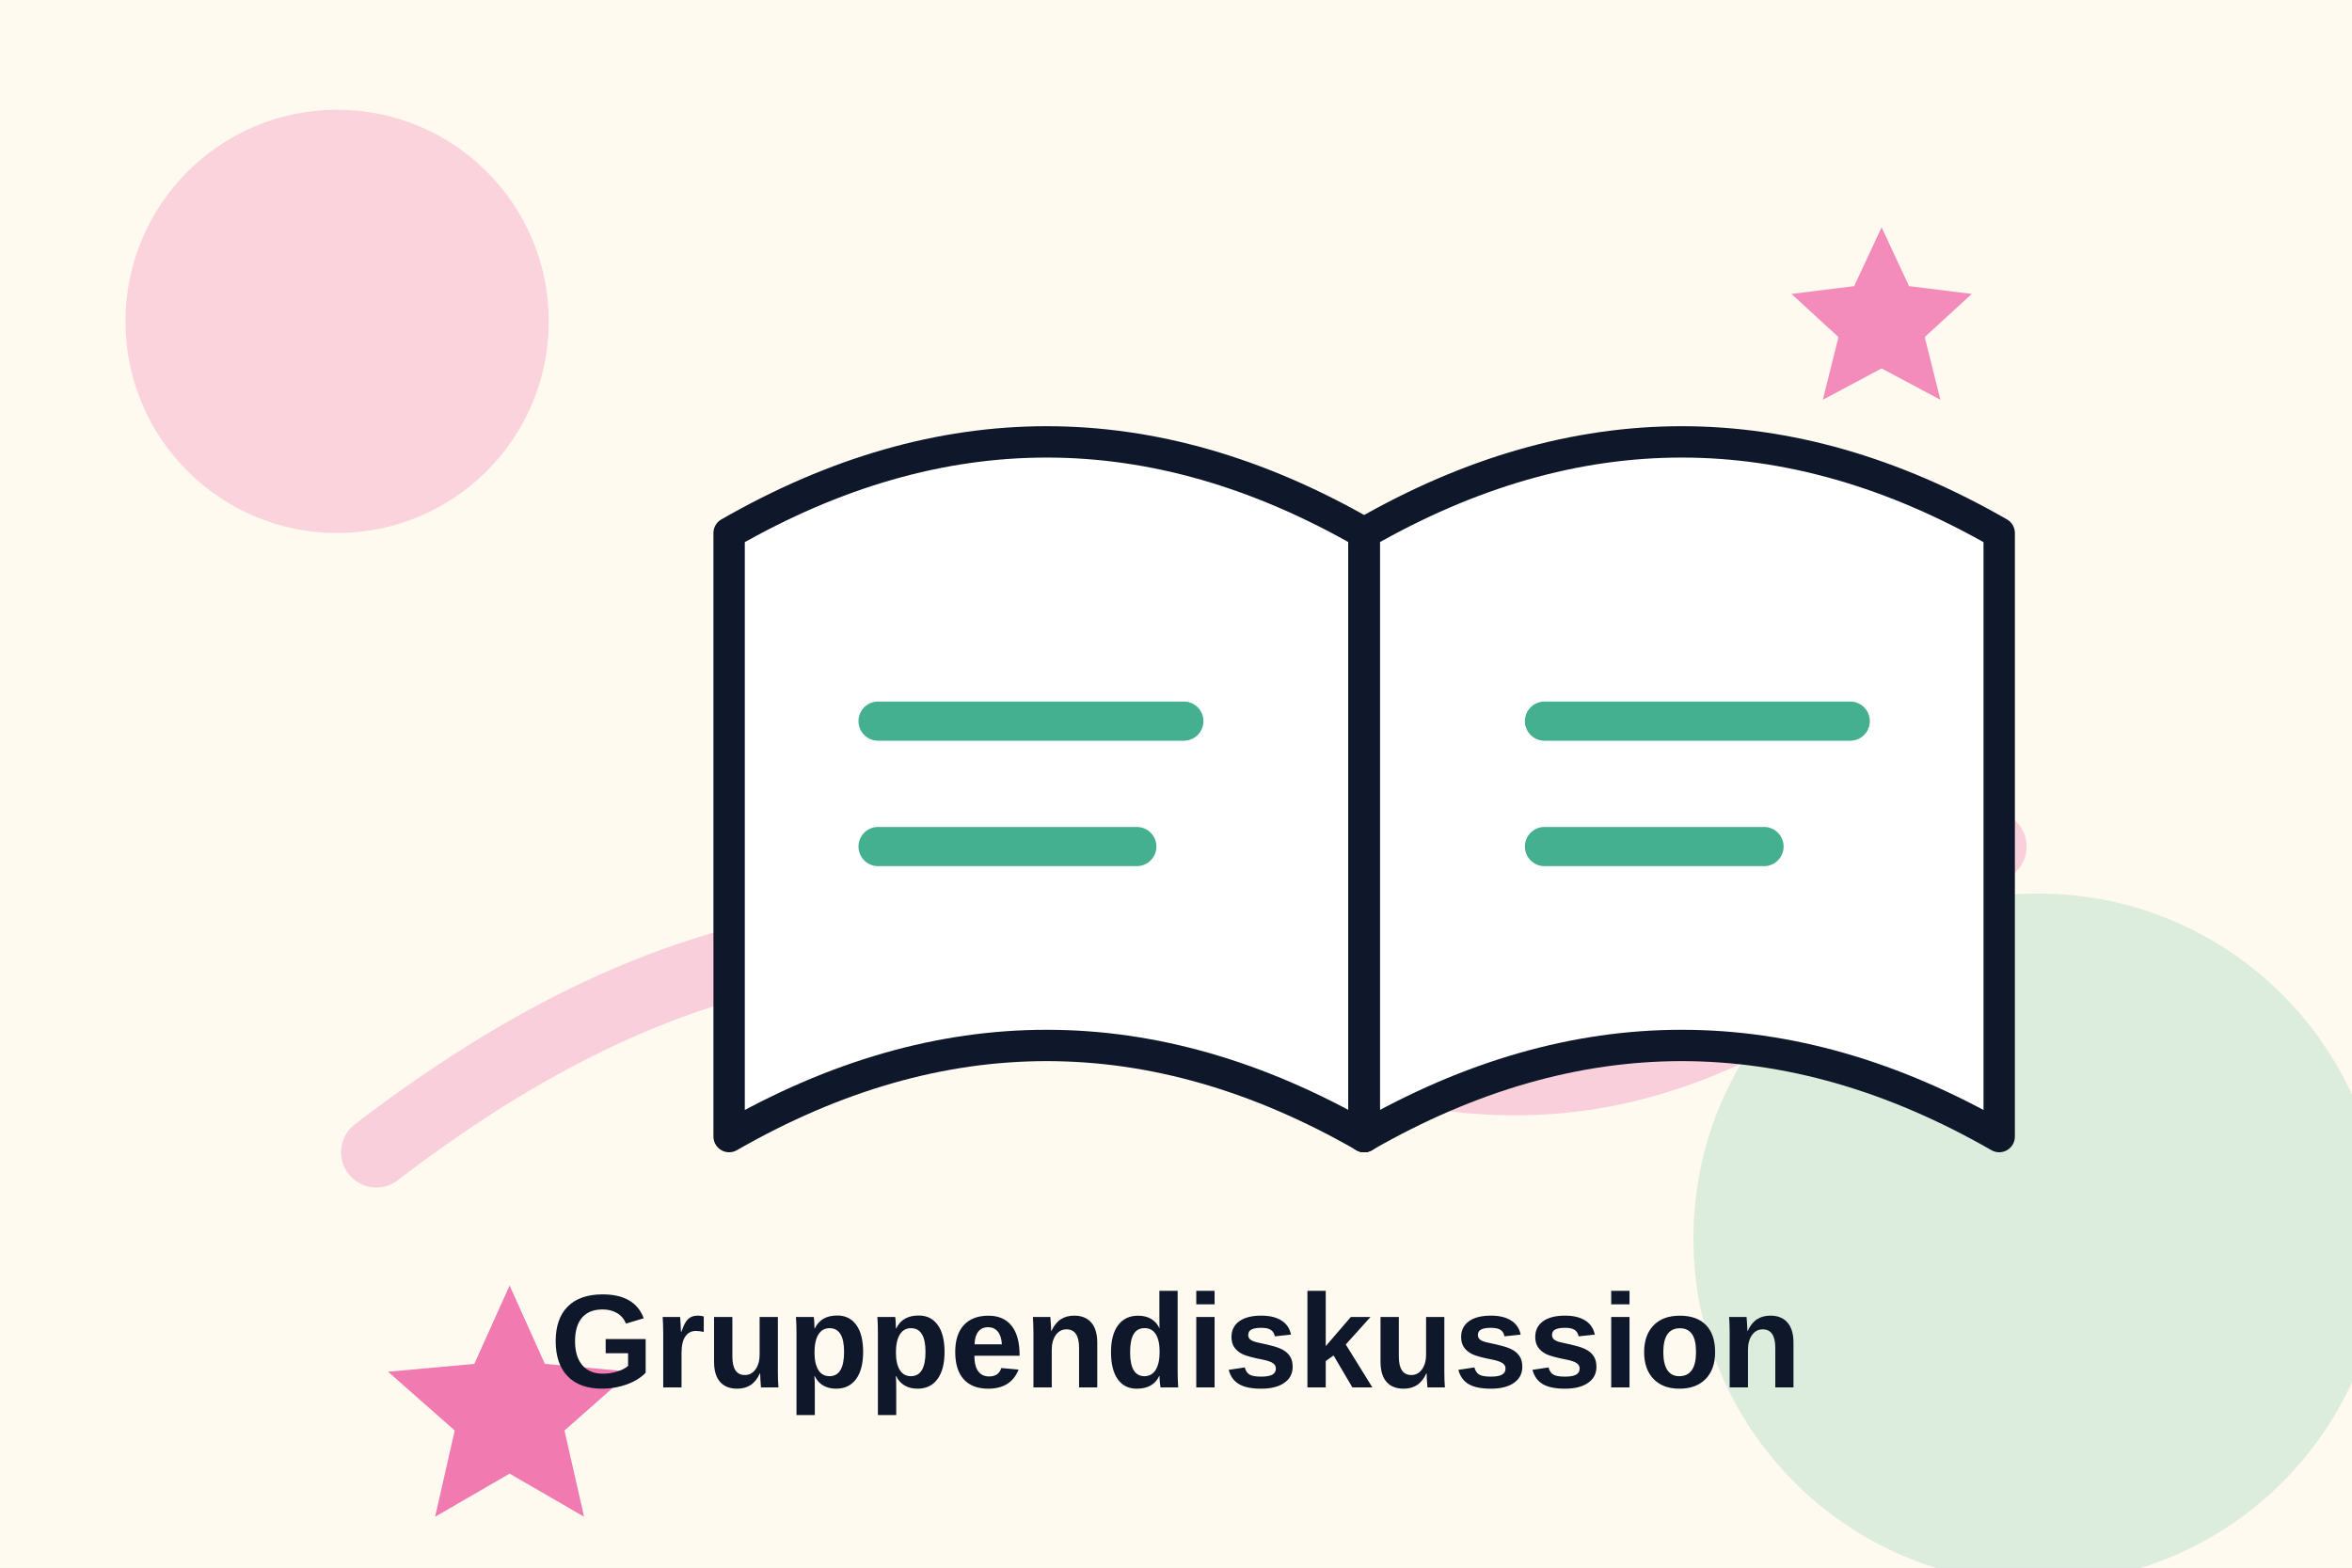
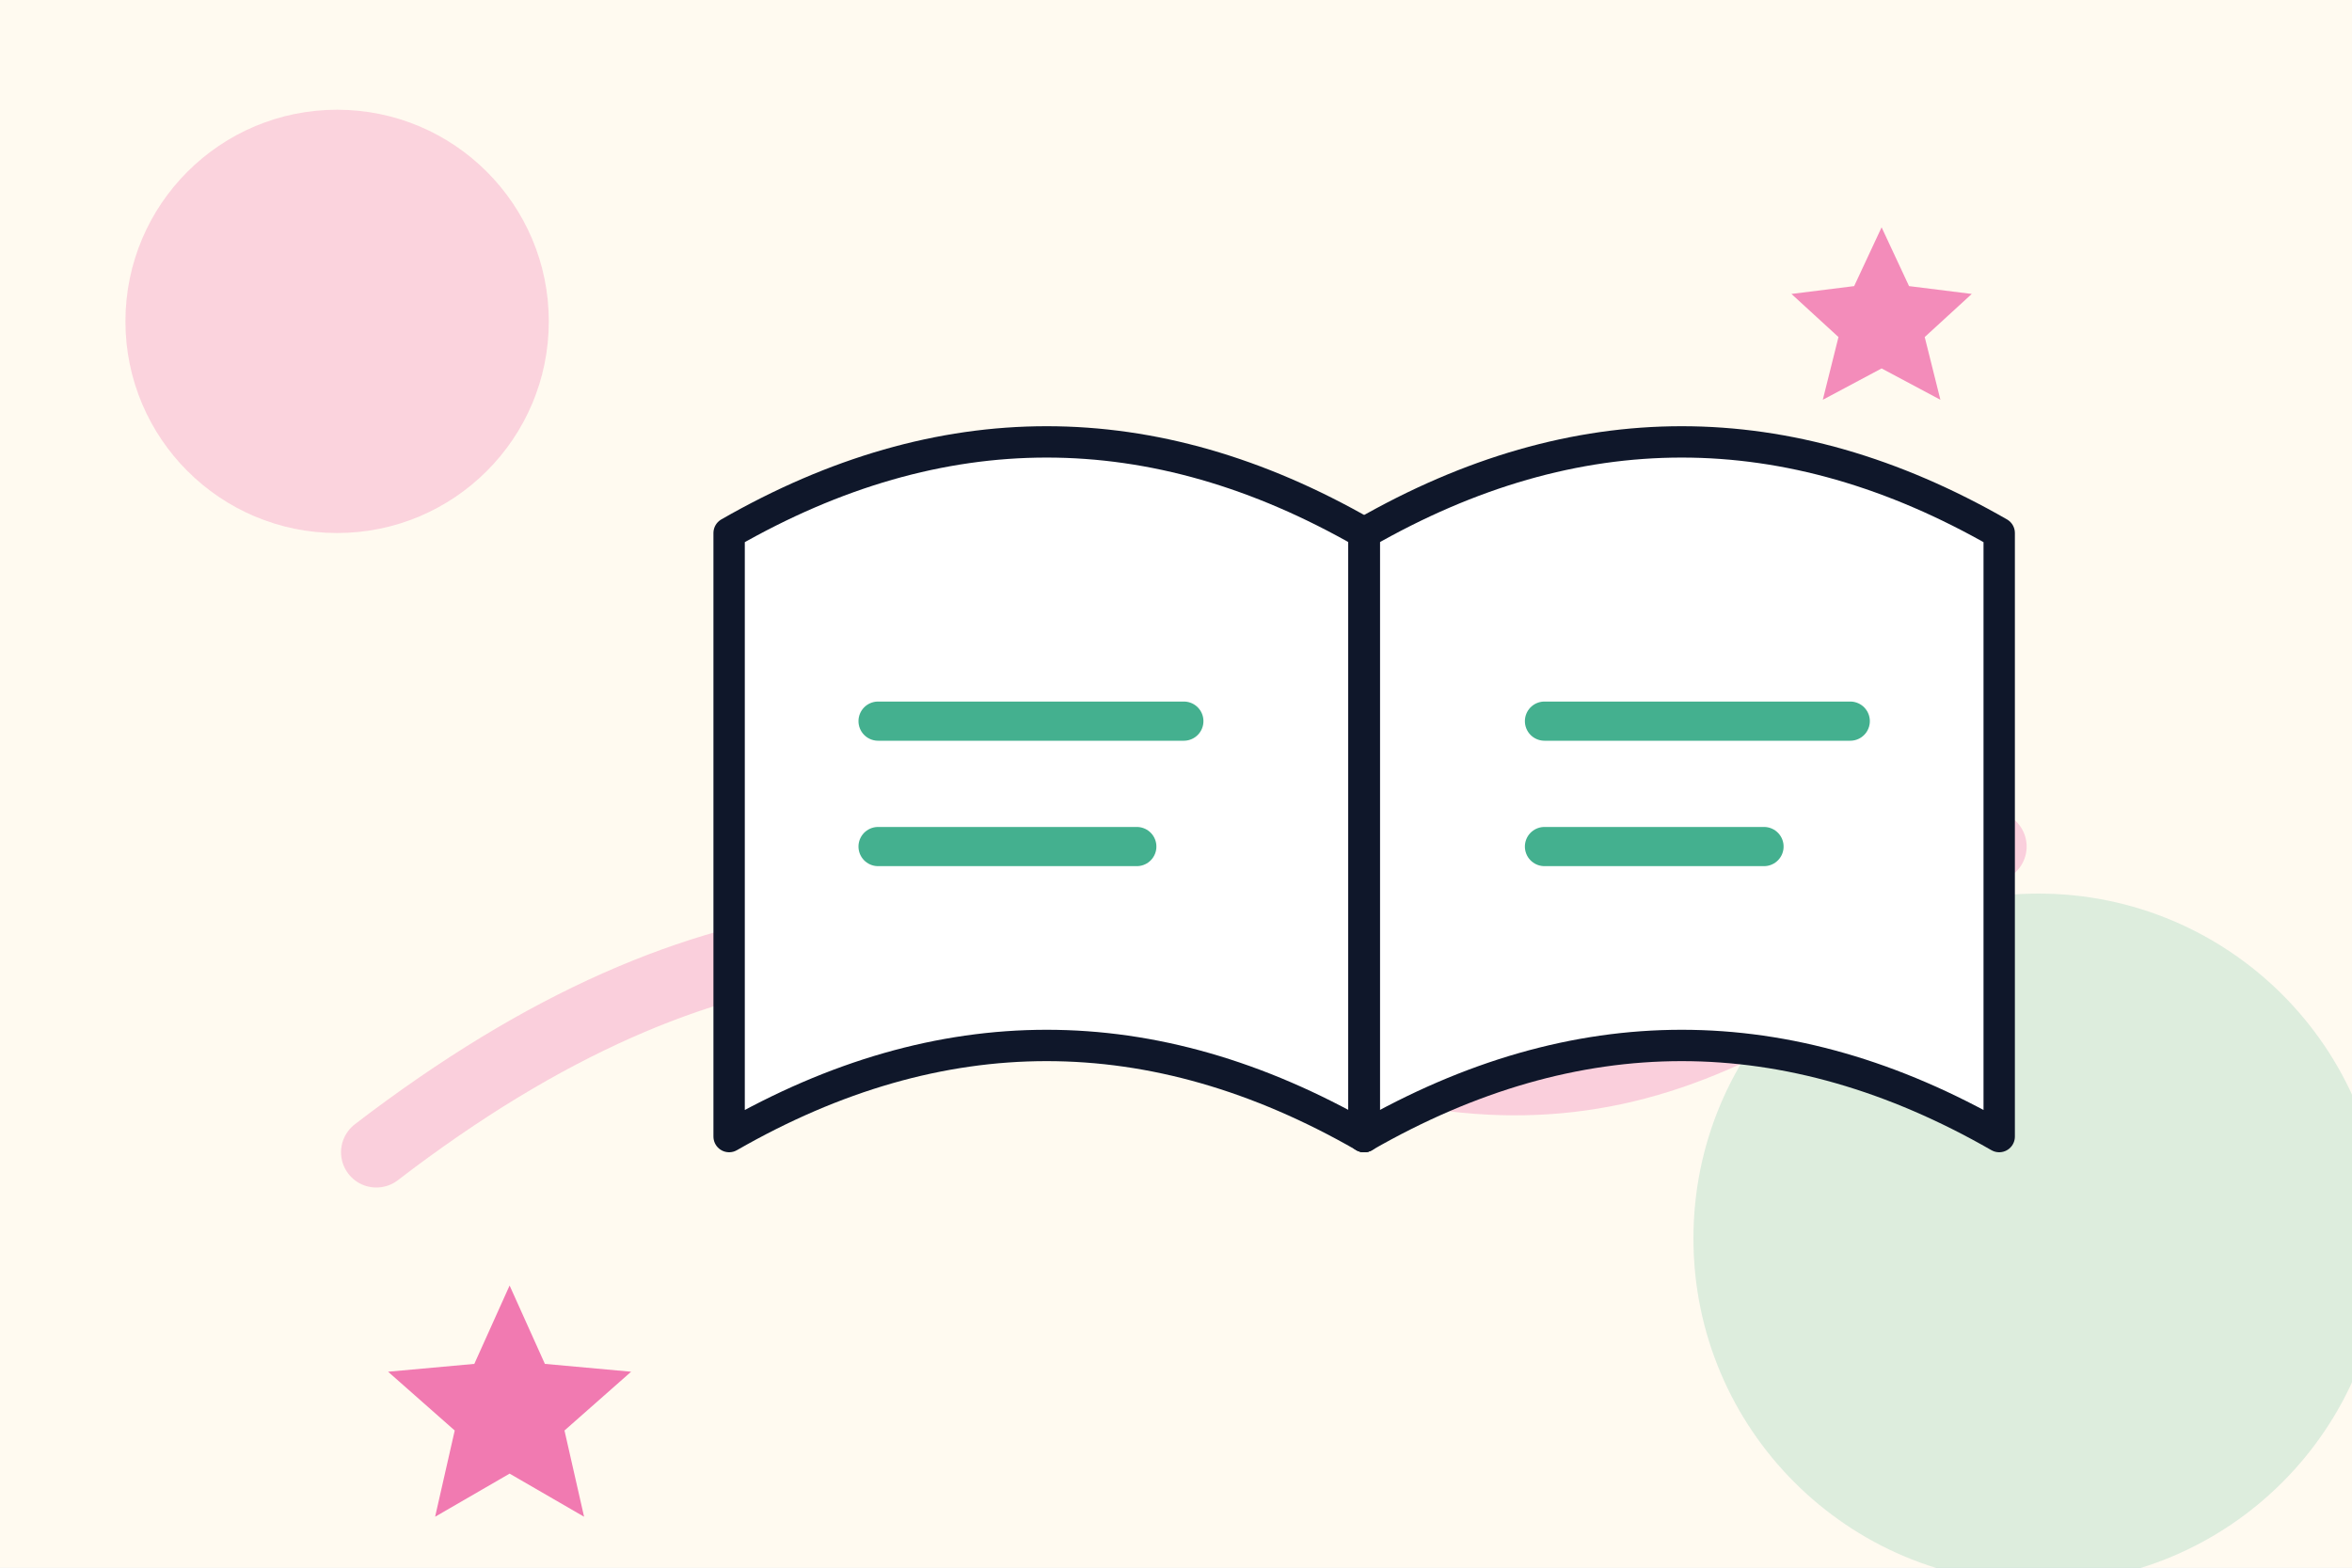
<svg xmlns="http://www.w3.org/2000/svg" viewBox="0 0 600 400" role="img" aria-labelledby="title desc">
  <rect width="600" height="400" fill="#fffaf0" />
  <circle cx="86" cy="82" r="54" fill="#EC4899" opacity="0.22" />
  <circle cx="520" cy="316" r="88" fill="#059669" opacity="0.14" />
  <path d="M96 294C182 228 250 230 314 258c78 34 126 18 194-42" fill="none" stroke="#EC4899" stroke-width="18" stroke-linecap="round" opacity="0.24" />
  <g transform="translate(186 96)">
    <path d="M0 40c54-31 108-31 162 0v154c-54-31-108-31-162 0z" fill="#fff" stroke="#0F172A" stroke-width="8" stroke-linejoin="round" />
    <path d="M162 40c54-31 108-31 162 0v154c-54-31-108-31-162 0z" fill="#fff" stroke="#0F172A" stroke-width="8" stroke-linejoin="round" />
    <path d="M162 40v154" stroke="#0F172A" stroke-width="8" stroke-linecap="round" />
    <path d="M38 88h78M38 120h66M208 88h78M208 120h56" stroke="#059669" stroke-width="10" stroke-linecap="round" opacity="0.75" />
  </g>
  <g fill="#EC4899">
    <path d="M130 328l9 20 22 2-17 15 5 22-19-11-19 11 5-22-17-15 22-2z" opacity="0.72" />
    <path d="M480 58l7 15 16 2-12 11 4 16-15-8-15 8 4-16-12-11 16-2z" opacity="0.62" />
  </g>
-   <text x="300" y="354" text-anchor="middle" font-family="Outfit, Arial, sans-serif" font-size="34" font-weight="800" fill="#0F172A">Gruppendiskussion</text>
</svg>
